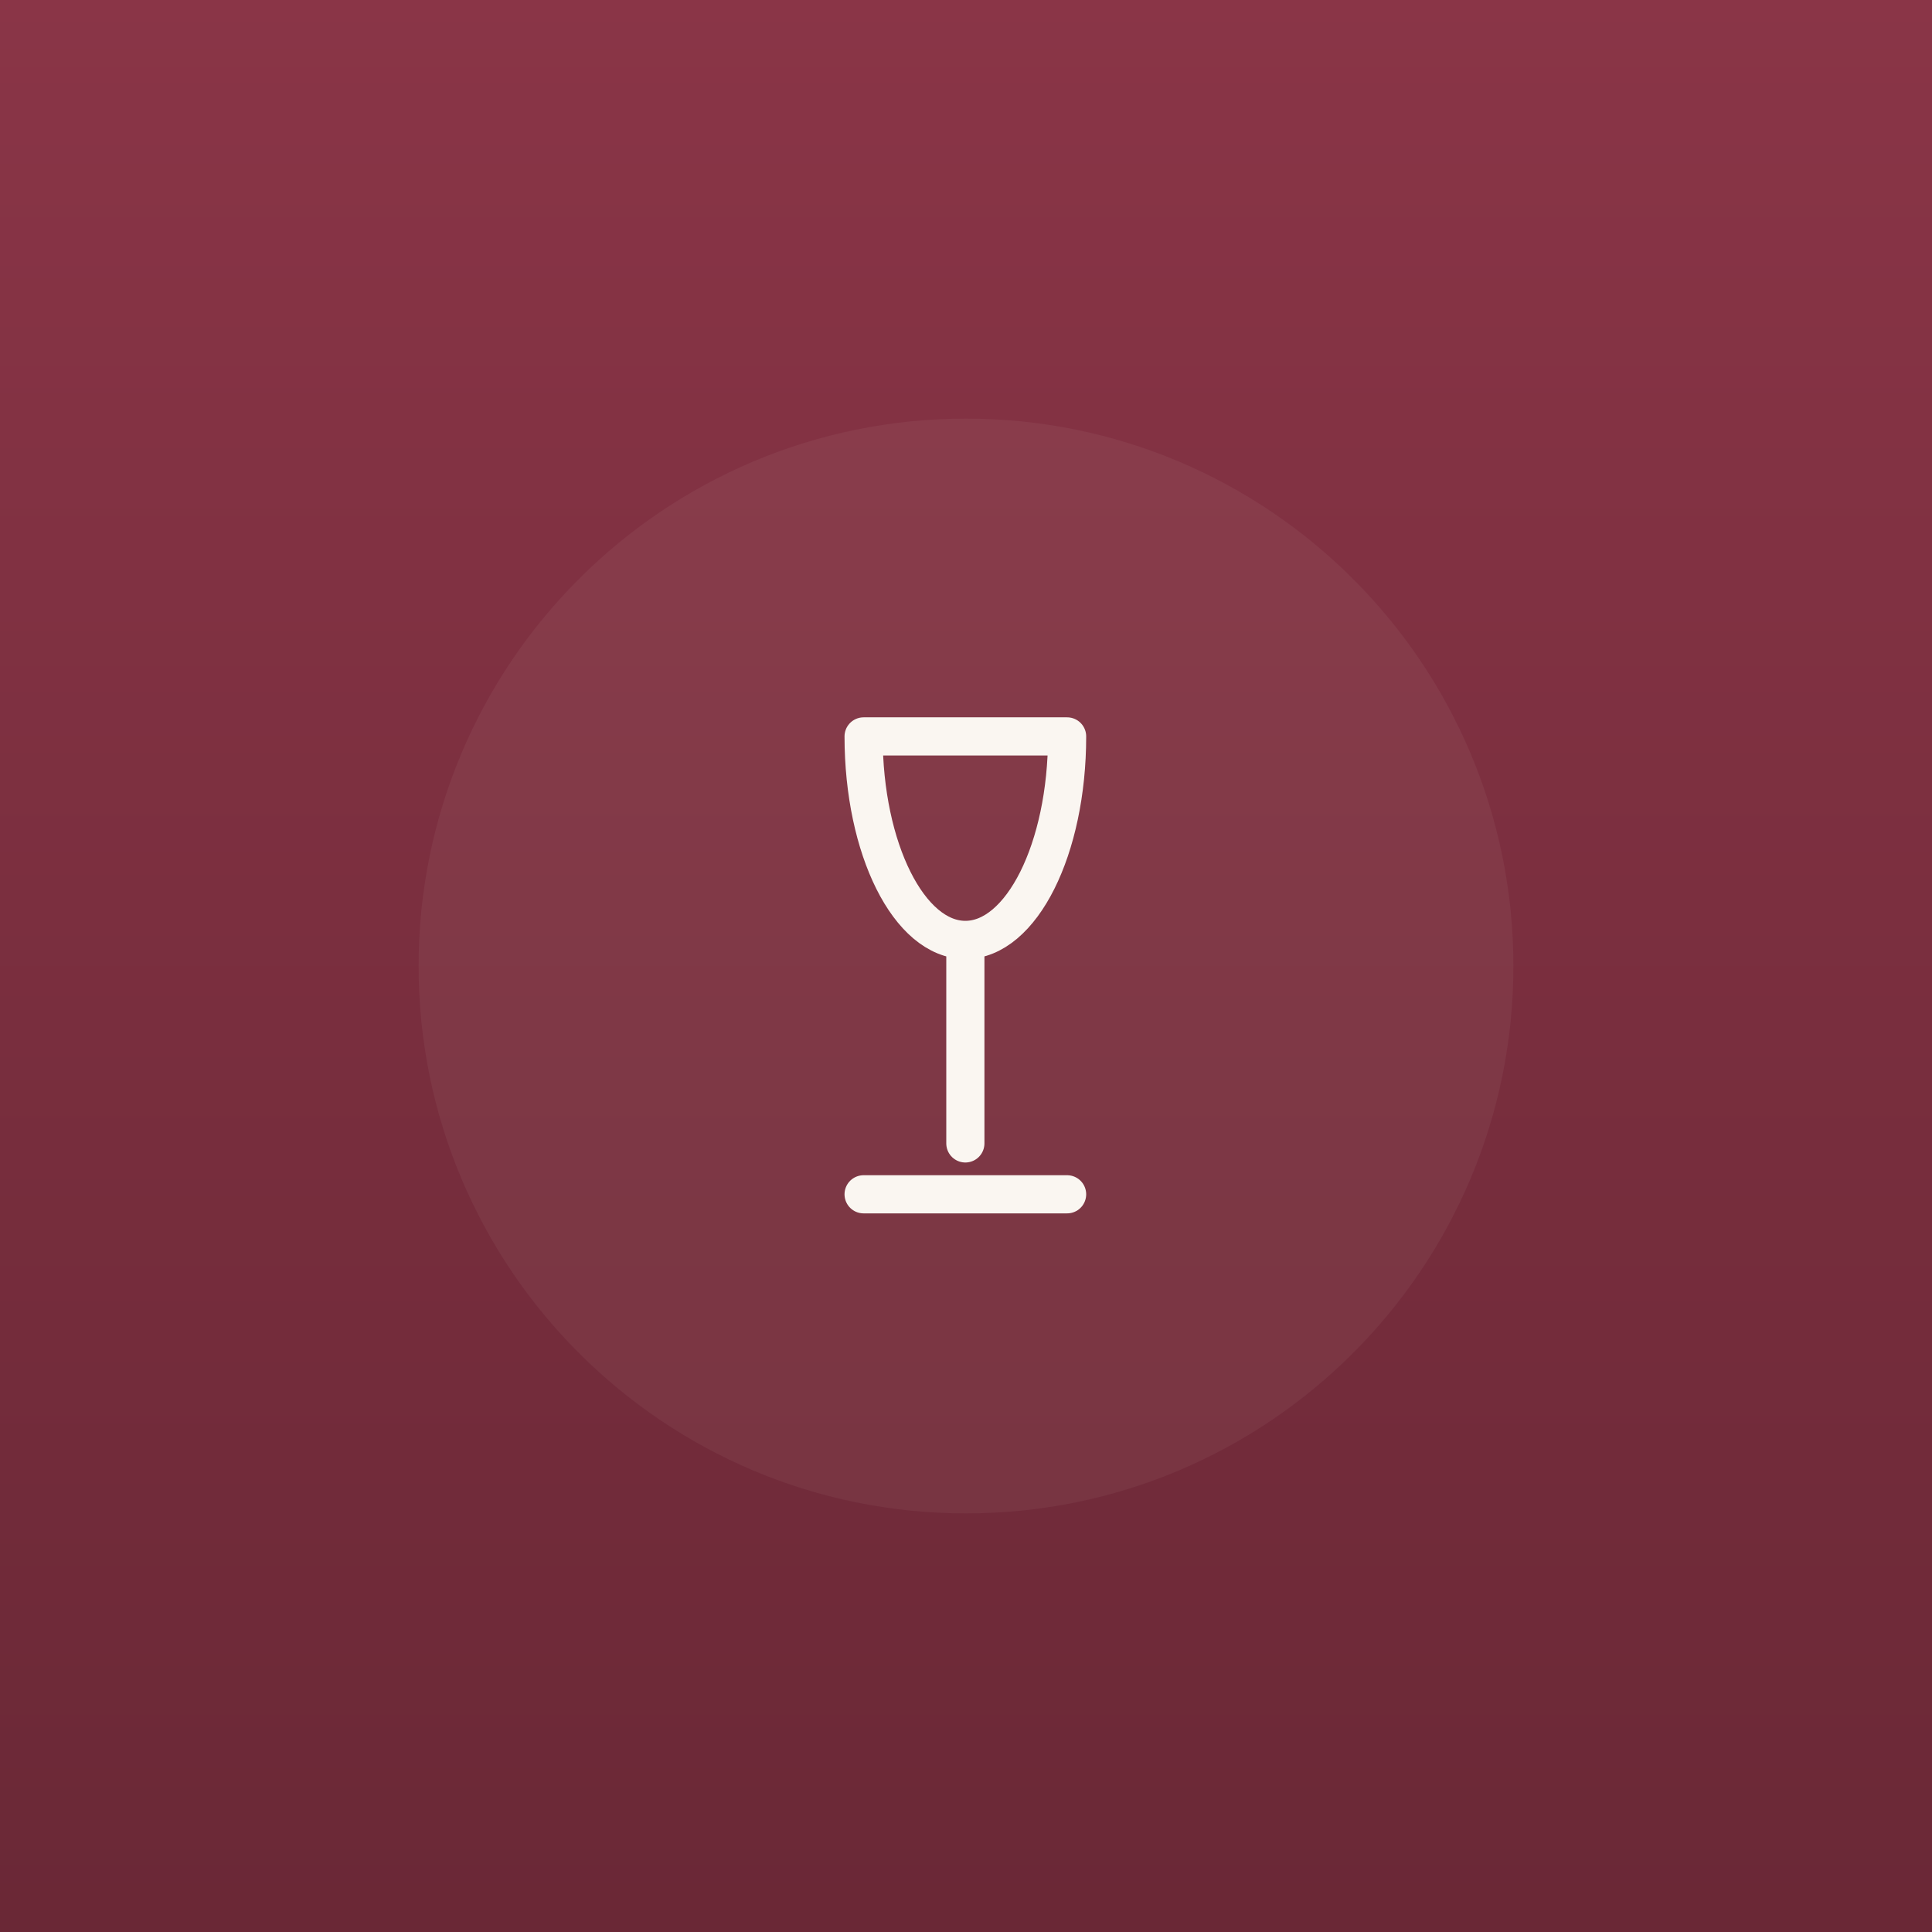
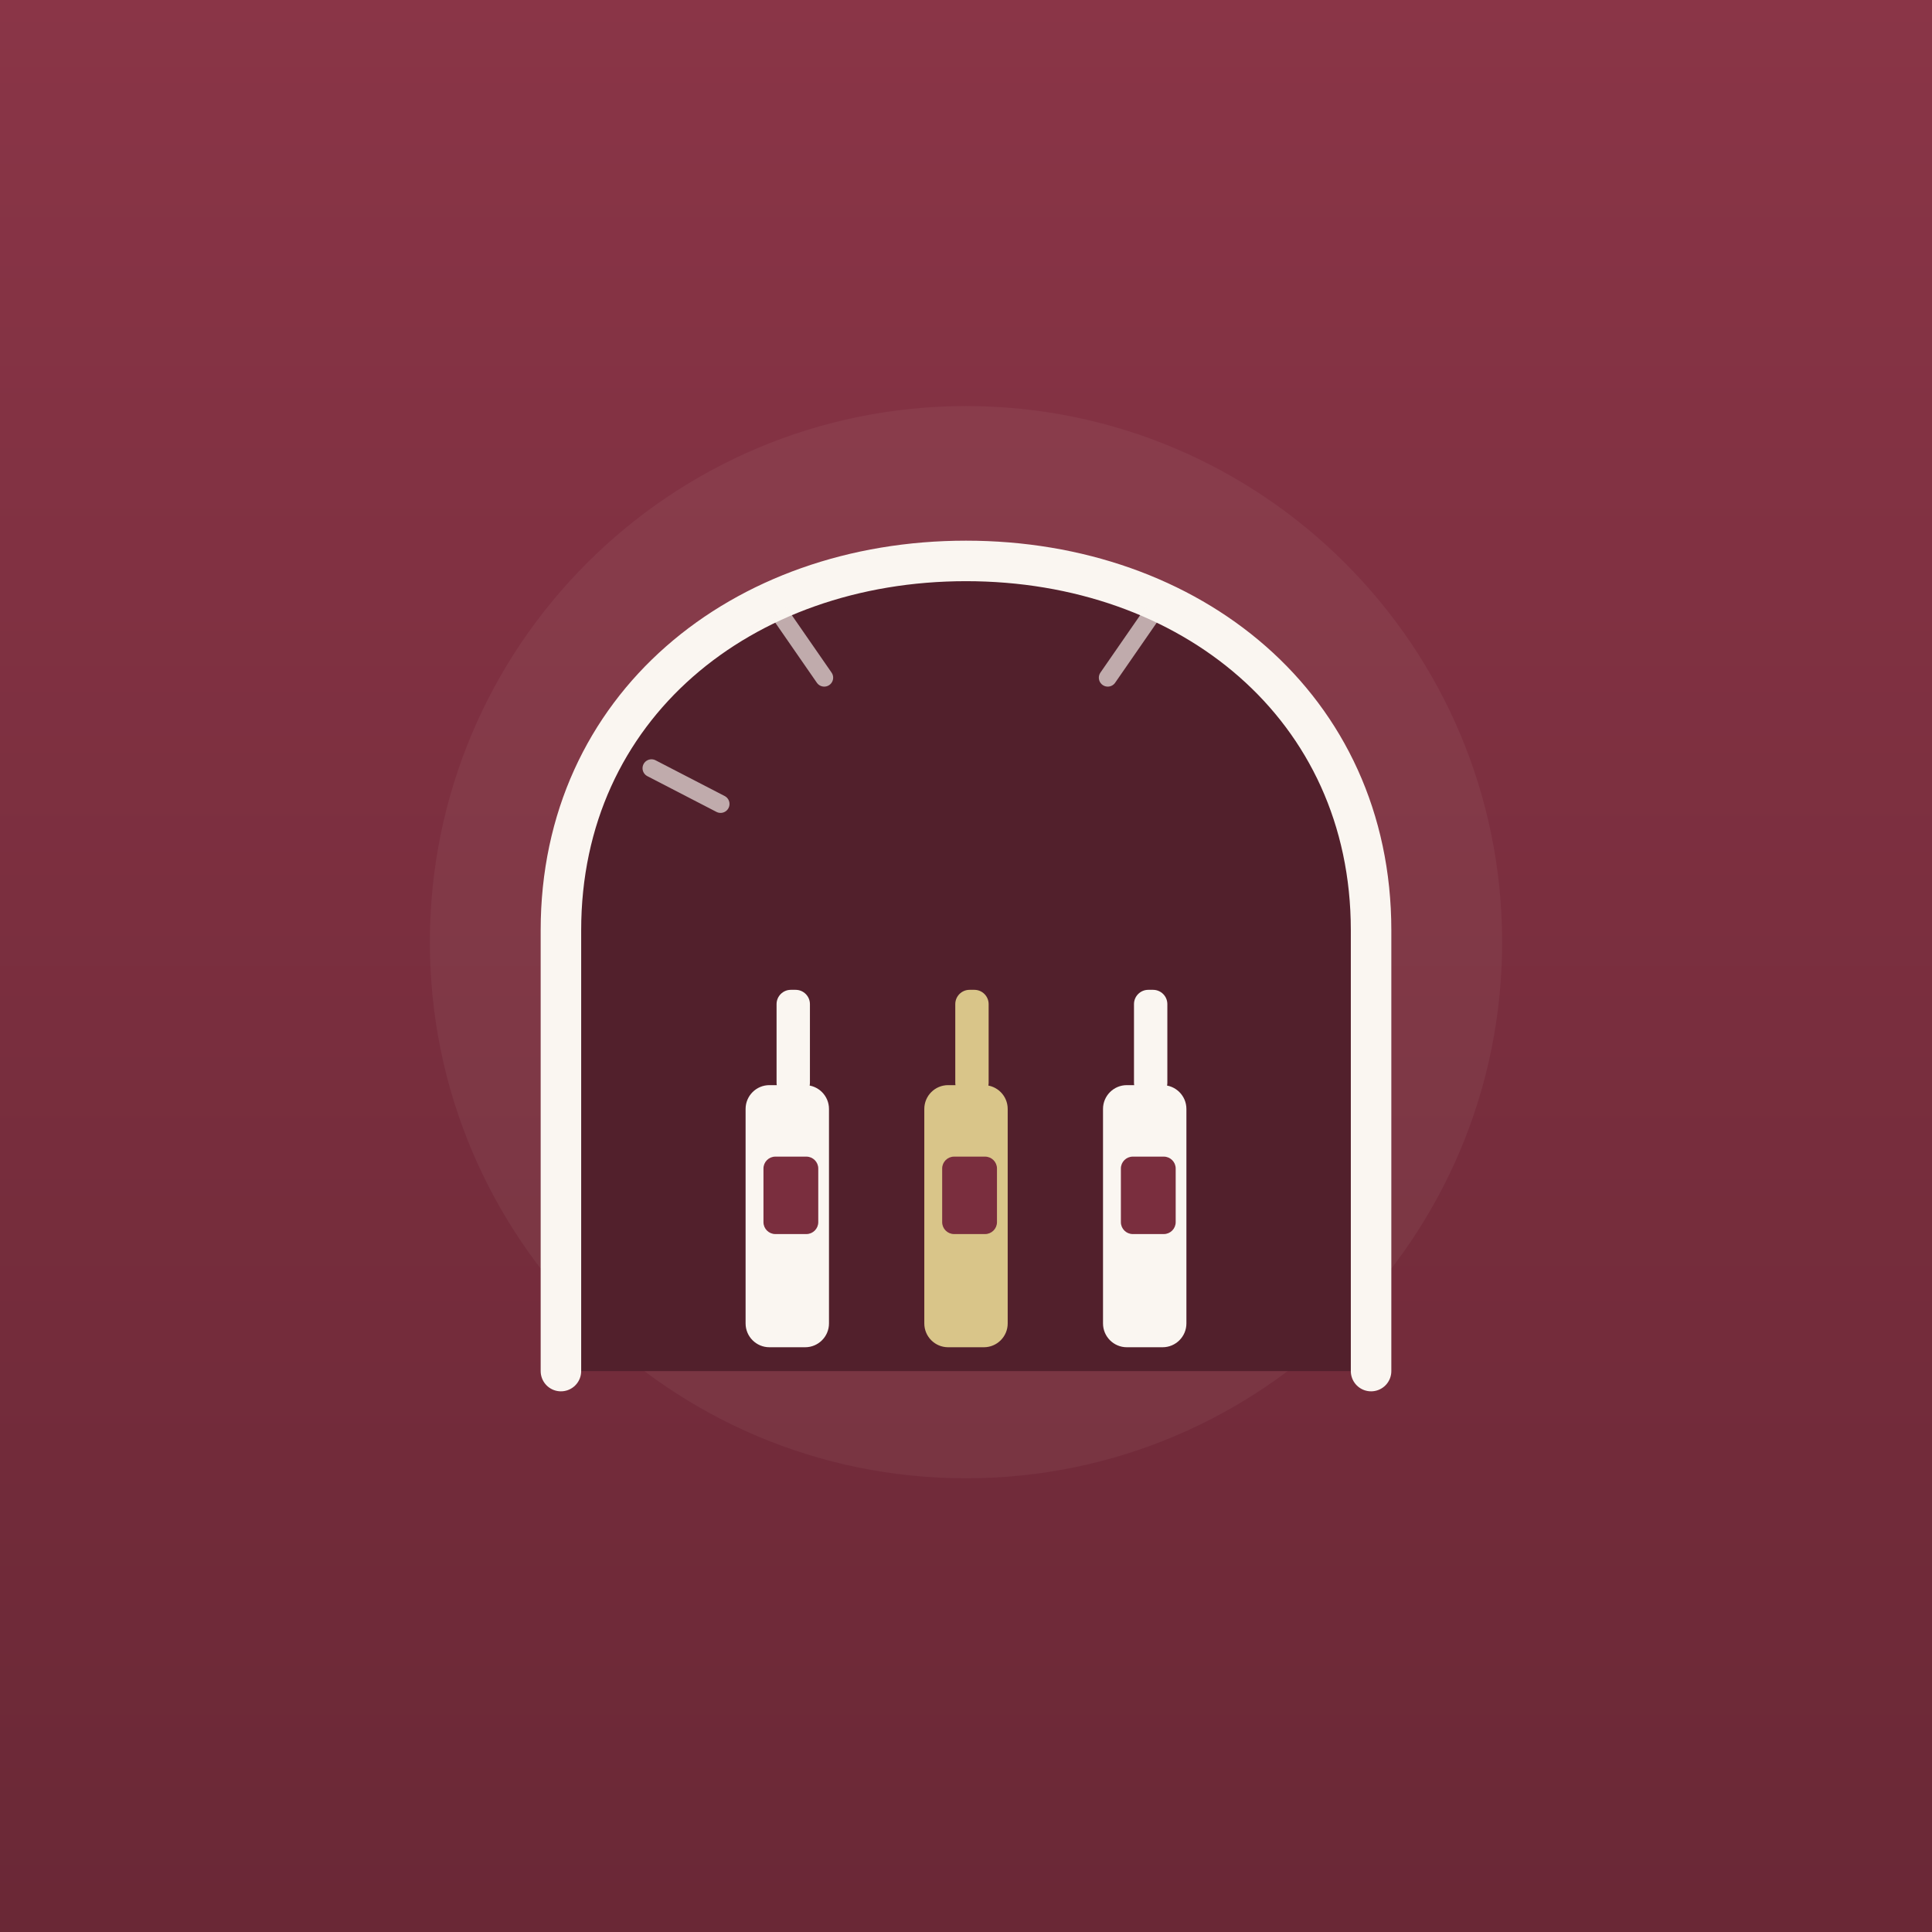
<svg xmlns="http://www.w3.org/2000/svg" viewBox="0 0 120 120" role="img" aria-label="Ma Cave">
  <defs>
-     <linearGradient id="bg" x1="0" y1="0" x2="0" y2="1">
+     <linearGradient id="bgm" x1="0" y1="0" x2="0" y2="1">
      <stop offset="0" stop-color="#8A3547" />
      <stop offset="1" stop-color="#6A2836" />
    </linearGradient>
  </defs>
-   <rect width="120" height="120" fill="url(#bg)" />
-   <circle cx="60" cy="60" r="34" fill="#FAF6F1" opacity="0.05" />
-   <g transform="translate(41 41) scale(1.58)" fill="none" stroke="#FAF6F1" stroke-width="1.5" stroke-linecap="round" stroke-linejoin="round">
-     <path d="M8 3h8m-8 0c0 4.418 1.79 8 4 8s4-3.582 4-8M12 11v8m-4 2h8" />
+   <rect width="120" height="120" fill="url(#bgm)" />
+   <g transform="translate(60 60) scale(0.74) translate(-60 -60)">
+     <circle cx="60" cy="58" r="45" fill="#FAF6F1" opacity="0.05" />
+     <path d="M26 94V57c0-18.8 15.2-31 34-31s34 12.2 34 31v37Z" fill="#52202C" />
+     <path d="M26 94V57c0-18.8 15.2-31 34-31s34 12.2 34 31v37" fill="none" stroke="#FAF6F1" stroke-width="3.4" stroke-linecap="round" />
+     <g stroke="#FAF6F1" stroke-width="1.5" opacity="0.65" stroke-linecap="round">
+       <path d="M44.5 30.6l3.6 5.2" />
+       <path d="M75.5 30.6l-3.6 5.2" />
+       <path d="M33.6 43.4l5.8 3" />
+     </g>
+     <g>
+       <rect x="41.5" y="70" width="7" height="22" rx="2" fill="#FAF6F1" />
+       <rect x="44.1" y="62" width="2.8" height="9" rx="1.2" fill="#FAF6F1" />
+       <rect x="43" y="76" width="4.6" height="6.5" rx="1" fill="#7A2E3E" />
+       <rect x="56.5" y="70" width="7" height="22" rx="2" fill="#D9C589" />
+       <rect x="59.1" y="62" width="2.8" height="9" rx="1.2" fill="#D9C589" />
+       <rect x="58" y="76" width="4.6" height="6.5" rx="1" fill="#7A2E3E" />
+       <rect x="71.5" y="70" width="7" height="22" rx="2" fill="#FAF6F1" />
+       <rect x="74.1" y="62" width="2.8" height="9" rx="1.2" fill="#FAF6F1" />
+       <rect x="73" y="76" width="4.6" height="6.5" rx="1" fill="#7A2E3E" />
+     </g>
  </g>
</svg>
